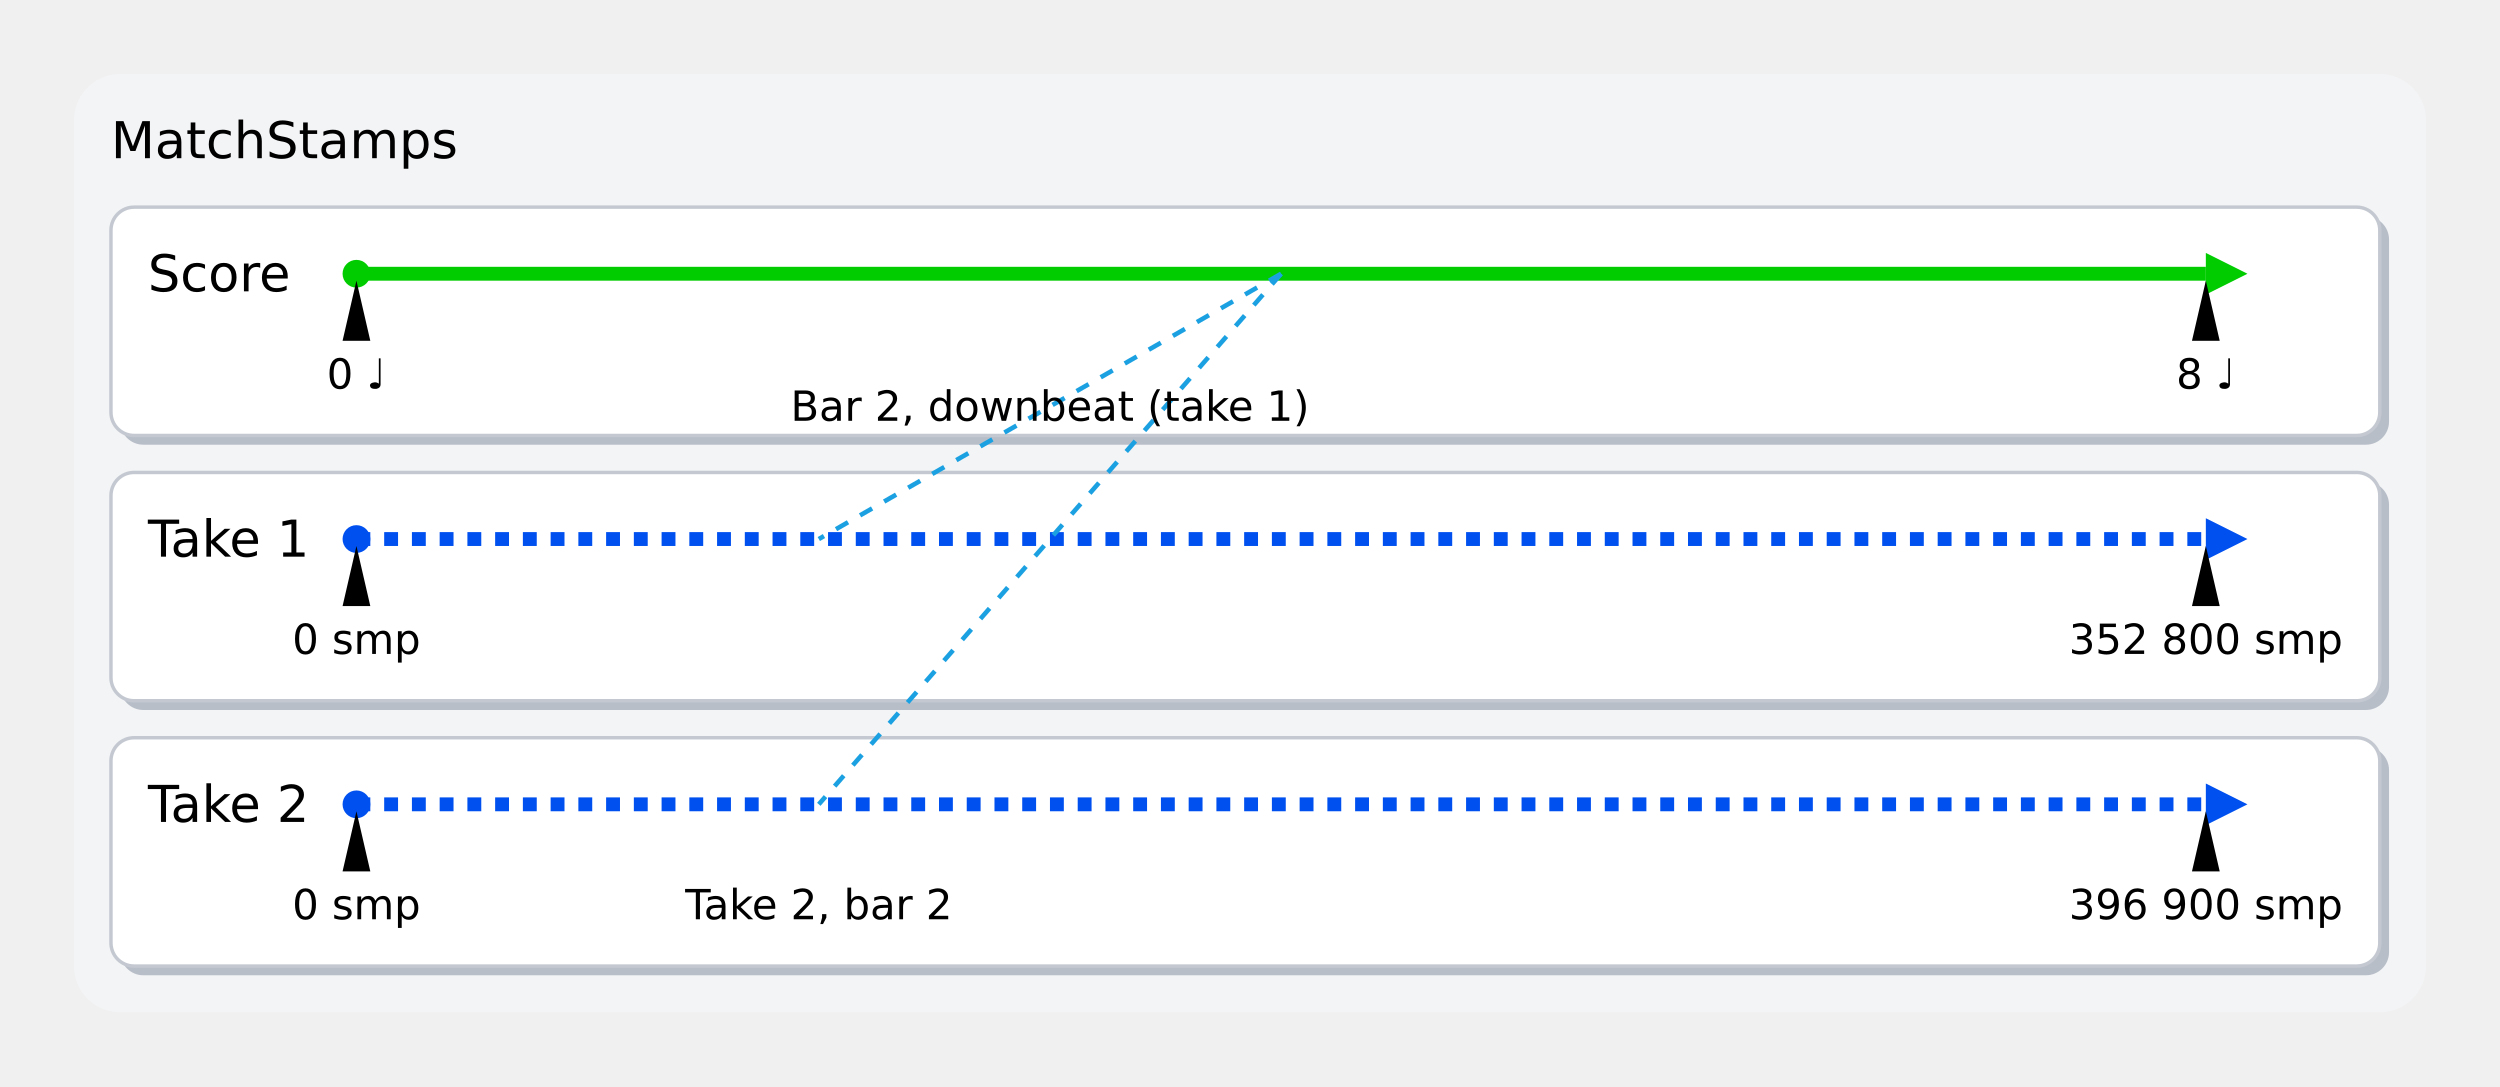
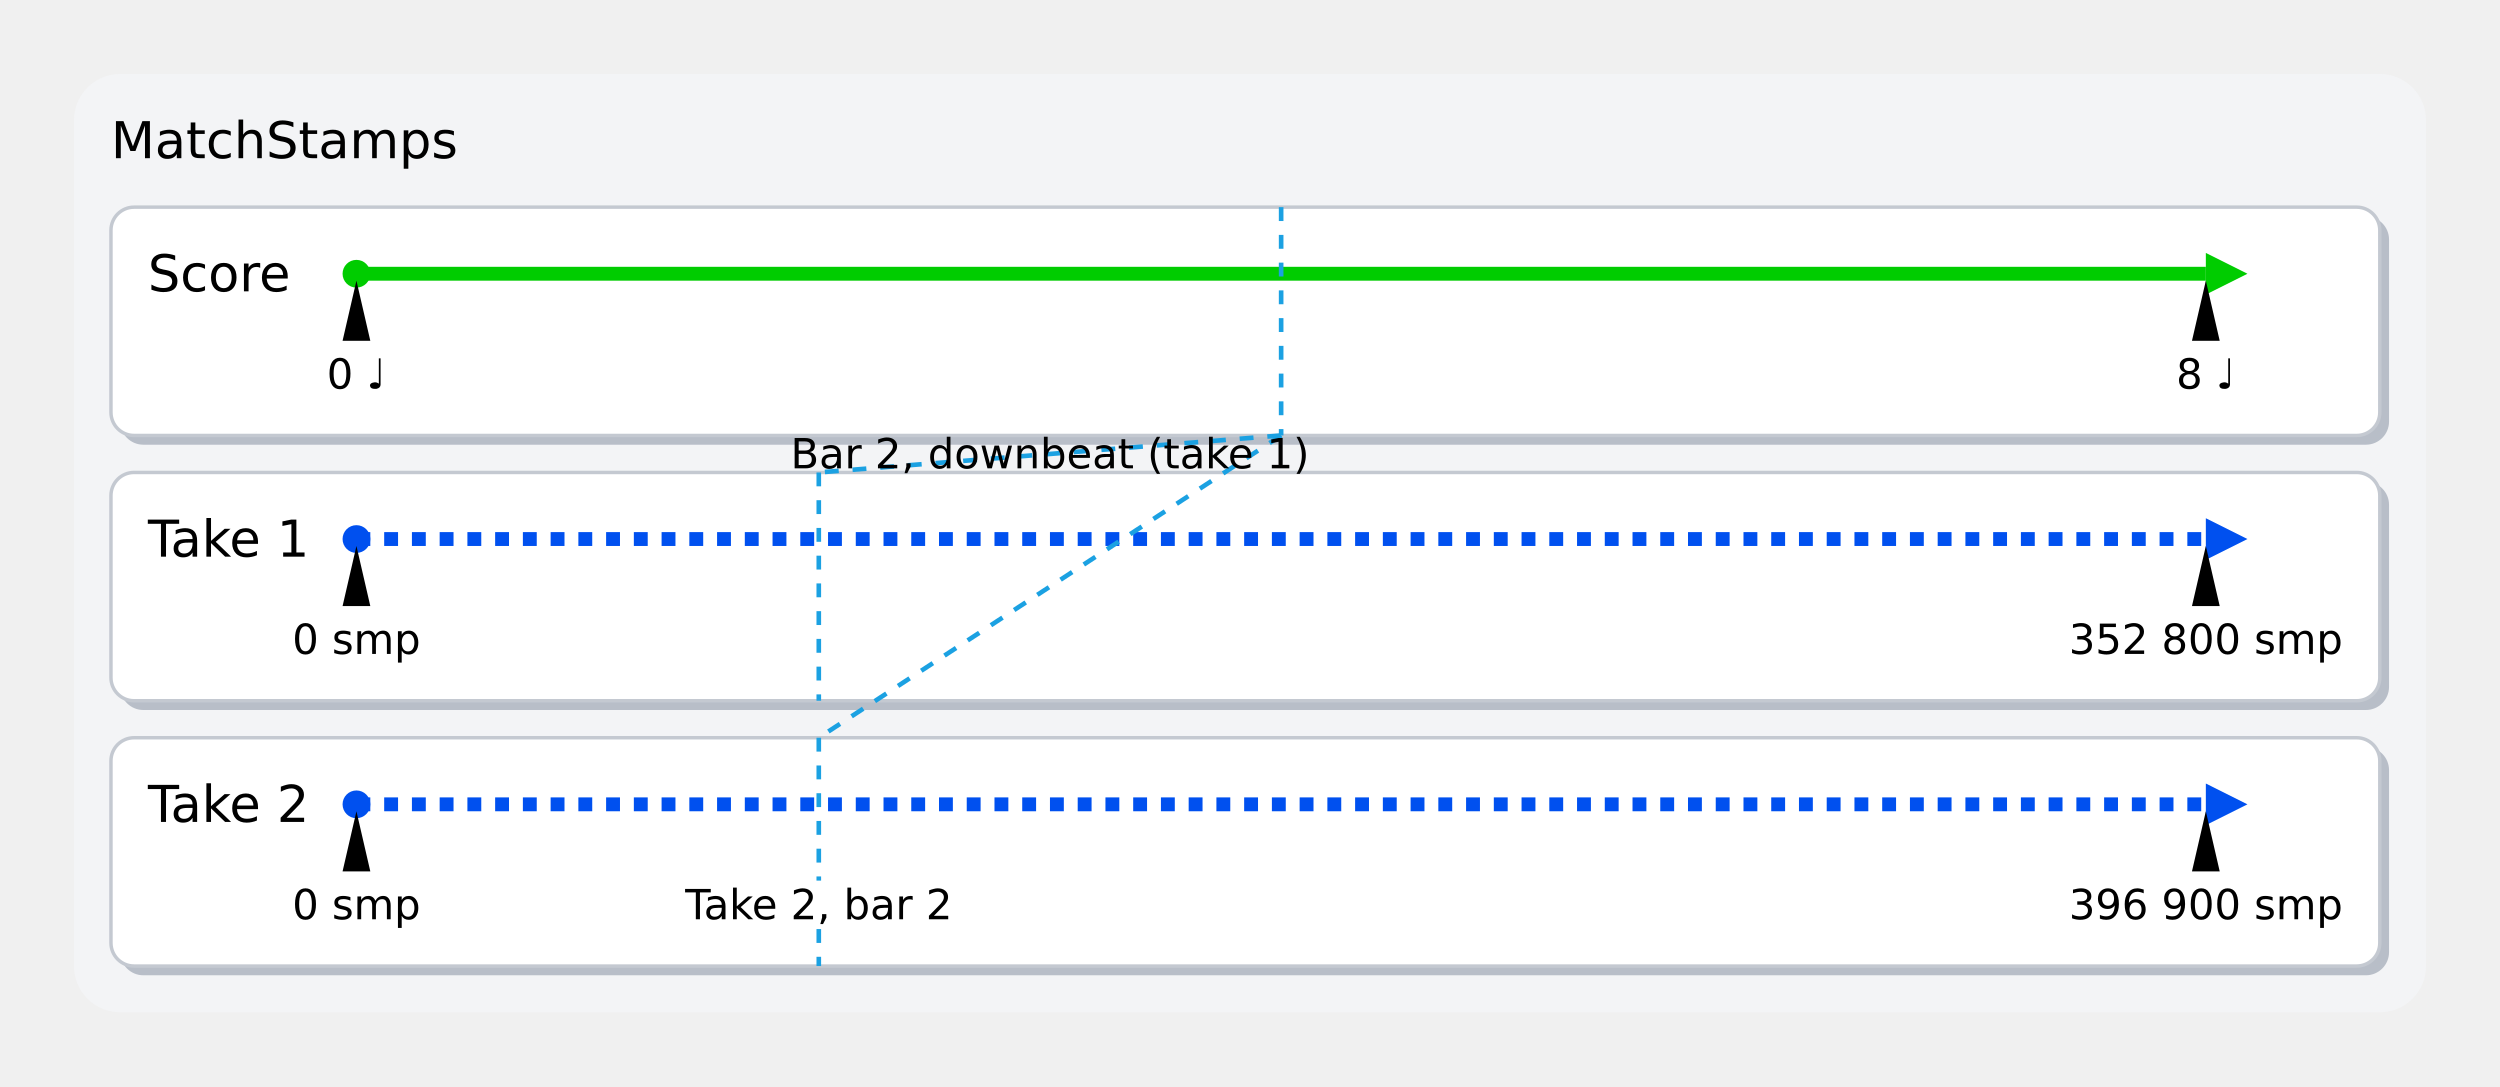
<svg xmlns="http://www.w3.org/2000/svg" width="540.716" height="234.941" viewBox="0 0 540.716 234.941" font-family="DejaVu Sans, Noto Music" text-rendering="geometricPrecision" style="font-kerning:none;font-variant-ligatures:none">
  <g transform="translate(16 16)">
    <rect x="0" y="0" width="508.716" height="202.941" rx="10" fill="#F3F4F6" />
    <text data-part="name" x="8" y="18.21" text-anchor="start" font-size="11" fill="#000000">MatchStamps</text>
    <rect data-id="score" data-part="card" x="10" y="30.805" width="490.716" height="49.379" rx="5" fill="#B8BEC8" />
    <rect data-id="score" data-part="card" x="8" y="28.805" width="490.716" height="49.379" rx="5" fill="#FFFFFF" stroke="#C4C9D1" stroke-width="0.75" />
    <line data-id="score" x1="61.093" y1="43.207" x2="461.093" y2="43.207" stroke="#00CC00" stroke-width="3" />
    <circle data-id="score" cx="61.093" cy="43.207" r="3" fill="#00CC00" />
    <polygon data-id="score" points="470.093,43.207 461.093,38.707 461.093,47.707" fill="#00CC00" />
    <polygon data-id="timestamp_4" points="61.093,44.707 58.093,57.707 64.093,57.707" fill="#000000" />
    <polygon data-id="timestamp_5" points="461.093,44.707 458.093,57.707 464.093,57.707" fill="#000000" />
    <text data-id="score" data-part="name" x="16" y="47.015" text-anchor="start" font-size="11" fill="#000000">Score</text>
    <text data-id="timestamp_4" data-part="coordinate" x="61.093" y="68.061" text-anchor="middle" font-size="9" fill="#000000">0 ♩</text>
    <text data-id="timestamp_5" data-part="coordinate" x="461.093" y="68.061" text-anchor="middle" font-size="9" fill="#000000">8 ♩</text>
+     <line data-id="timestamp_1" data-part="line" x1="261.093" y1="28.805" x2="261.093" y2="78.184" stroke="#1BA1E2" stroke-width="1" stroke-dasharray="3 3" />
    <rect data-id="take_1" data-part="card" x="10" y="88.184" width="490.716" height="49.379" rx="5" fill="#B8BEC8" />
    <rect data-id="take_1" data-part="card" x="8" y="86.184" width="490.716" height="49.379" rx="5" fill="#FFFFFF" stroke="#C4C9D1" stroke-width="0.75" />
    <line data-id="take_1" x1="61.093" y1="100.586" x2="461.093" y2="100.586" stroke="#0050EF" stroke-width="3" stroke-dasharray="3 3" />
    <circle data-id="take_1" cx="61.093" cy="100.586" r="3" fill="#0050EF" />
    <polygon data-id="take_1" points="470.093,100.586 461.093,96.086 461.093,105.086" fill="#0050EF" />
    <polygon data-id="timestamp_6" points="61.093,102.086 58.093,115.086 64.093,115.086" fill="#000000" />
    <polygon data-id="timestamp_7" points="461.093,102.086 458.093,115.086 464.093,115.086" fill="#000000" />
    <text data-id="take_1" data-part="name" x="16" y="104.394" text-anchor="start" font-size="11" fill="#000000">Take 1</text>
    <text data-id="timestamp_6" data-part="coordinate" x="61.093" y="125.44" text-anchor="middle" font-size="9" fill="#000000">0 smp</text>
    <text data-id="timestamp_7" data-part="coordinate" x="461.093" y="125.44" text-anchor="middle" font-size="9" fill="#000000">352 800 smp</text>
+     <line data-id="timestamp_2" data-part="line" x1="161.093" y1="86.184" x2="161.093" y2="135.562" stroke="#1BA1E2" stroke-width="1" stroke-dasharray="3 3" />
    <rect data-id="take_2" data-part="card" x="10" y="145.562" width="490.716" height="49.379" rx="5" fill="#B8BEC8" />
    <rect data-id="take_2" data-part="card" x="8" y="143.562" width="490.716" height="49.379" rx="5" fill="#FFFFFF" stroke="#C4C9D1" stroke-width="0.75" />
    <line data-id="take_2" x1="61.093" y1="157.965" x2="461.093" y2="157.965" stroke="#0050EF" stroke-width="3" stroke-dasharray="3 3" />
    <circle data-id="take_2" cx="61.093" cy="157.965" r="3" fill="#0050EF" />
    <polygon data-id="take_2" points="470.093,157.965 461.093,153.465 461.093,162.465" fill="#0050EF" />
    <polygon data-id="timestamp_8" points="61.093,159.465 58.093,172.465 64.093,172.465" fill="#000000" />
    <polygon data-id="timestamp_9" points="461.093,159.465 458.093,172.465 464.093,172.465" fill="#000000" />
    <text data-id="take_2" data-part="name" x="16" y="161.773" text-anchor="start" font-size="11" fill="#000000">Take 2</text>
    <text data-id="timestamp_8" data-part="coordinate" x="61.093" y="182.819" text-anchor="middle" font-size="9" fill="#000000">0 smp</text>
    <text data-id="timestamp_3" data-part="name" x="161.093" y="182.819" text-anchor="middle" font-size="9" fill="#000000">Take 2, bar 2</text>
    <text data-id="timestamp_9" data-part="coordinate" x="461.093" y="182.819" text-anchor="middle" font-size="9" fill="#000000">396 900 smp</text>
-     <line data-id="anchor_1" x1="261.093" y1="43.207" x2="161.093" y2="100.586" stroke="#1BA1E2" stroke-width="1" stroke-dasharray="3 3" />
-     <line data-id="anchor_2" x1="261.093" y1="43.207" x2="161.093" y2="157.965" stroke="#1BA1E2" stroke-width="1" stroke-dasharray="3 3" />
-     <text data-id="anchor_1" data-part="name" x="211.093" y="75.012" text-anchor="middle" font-size="9" fill="#000000">Bar 2, downbeat (take 1)</text>
+     <line data-id="timestamp_3" data-part="line" x1="161.093" y1="143.562" x2="161.093" y2="174.465" stroke="#1BA1E2" stroke-width="1" stroke-dasharray="3 3" />
+     <line data-id="timestamp_3" data-part="line" x1="161.093" y1="184.941" x2="161.093" y2="192.941" stroke="#1BA1E2" stroke-width="1" stroke-dasharray="3 3" />
+     <line data-id="anchor_1" x1="261.093" y1="78.184" x2="161.093" y2="86.184" stroke="#1BA1E2" stroke-width="1" stroke-dasharray="3 3" />
+     <line data-id="anchor_2" x1="261.093" y1="78.184" x2="161.093" y2="143.562" stroke="#1BA1E2" stroke-width="1" stroke-dasharray="3 3" />
+     <text data-id="anchor_1" data-part="name" x="211.093" y="85.299" text-anchor="middle" font-size="9" fill="#000000">Bar 2, downbeat (take 1)</text>
  </g>
</svg>
